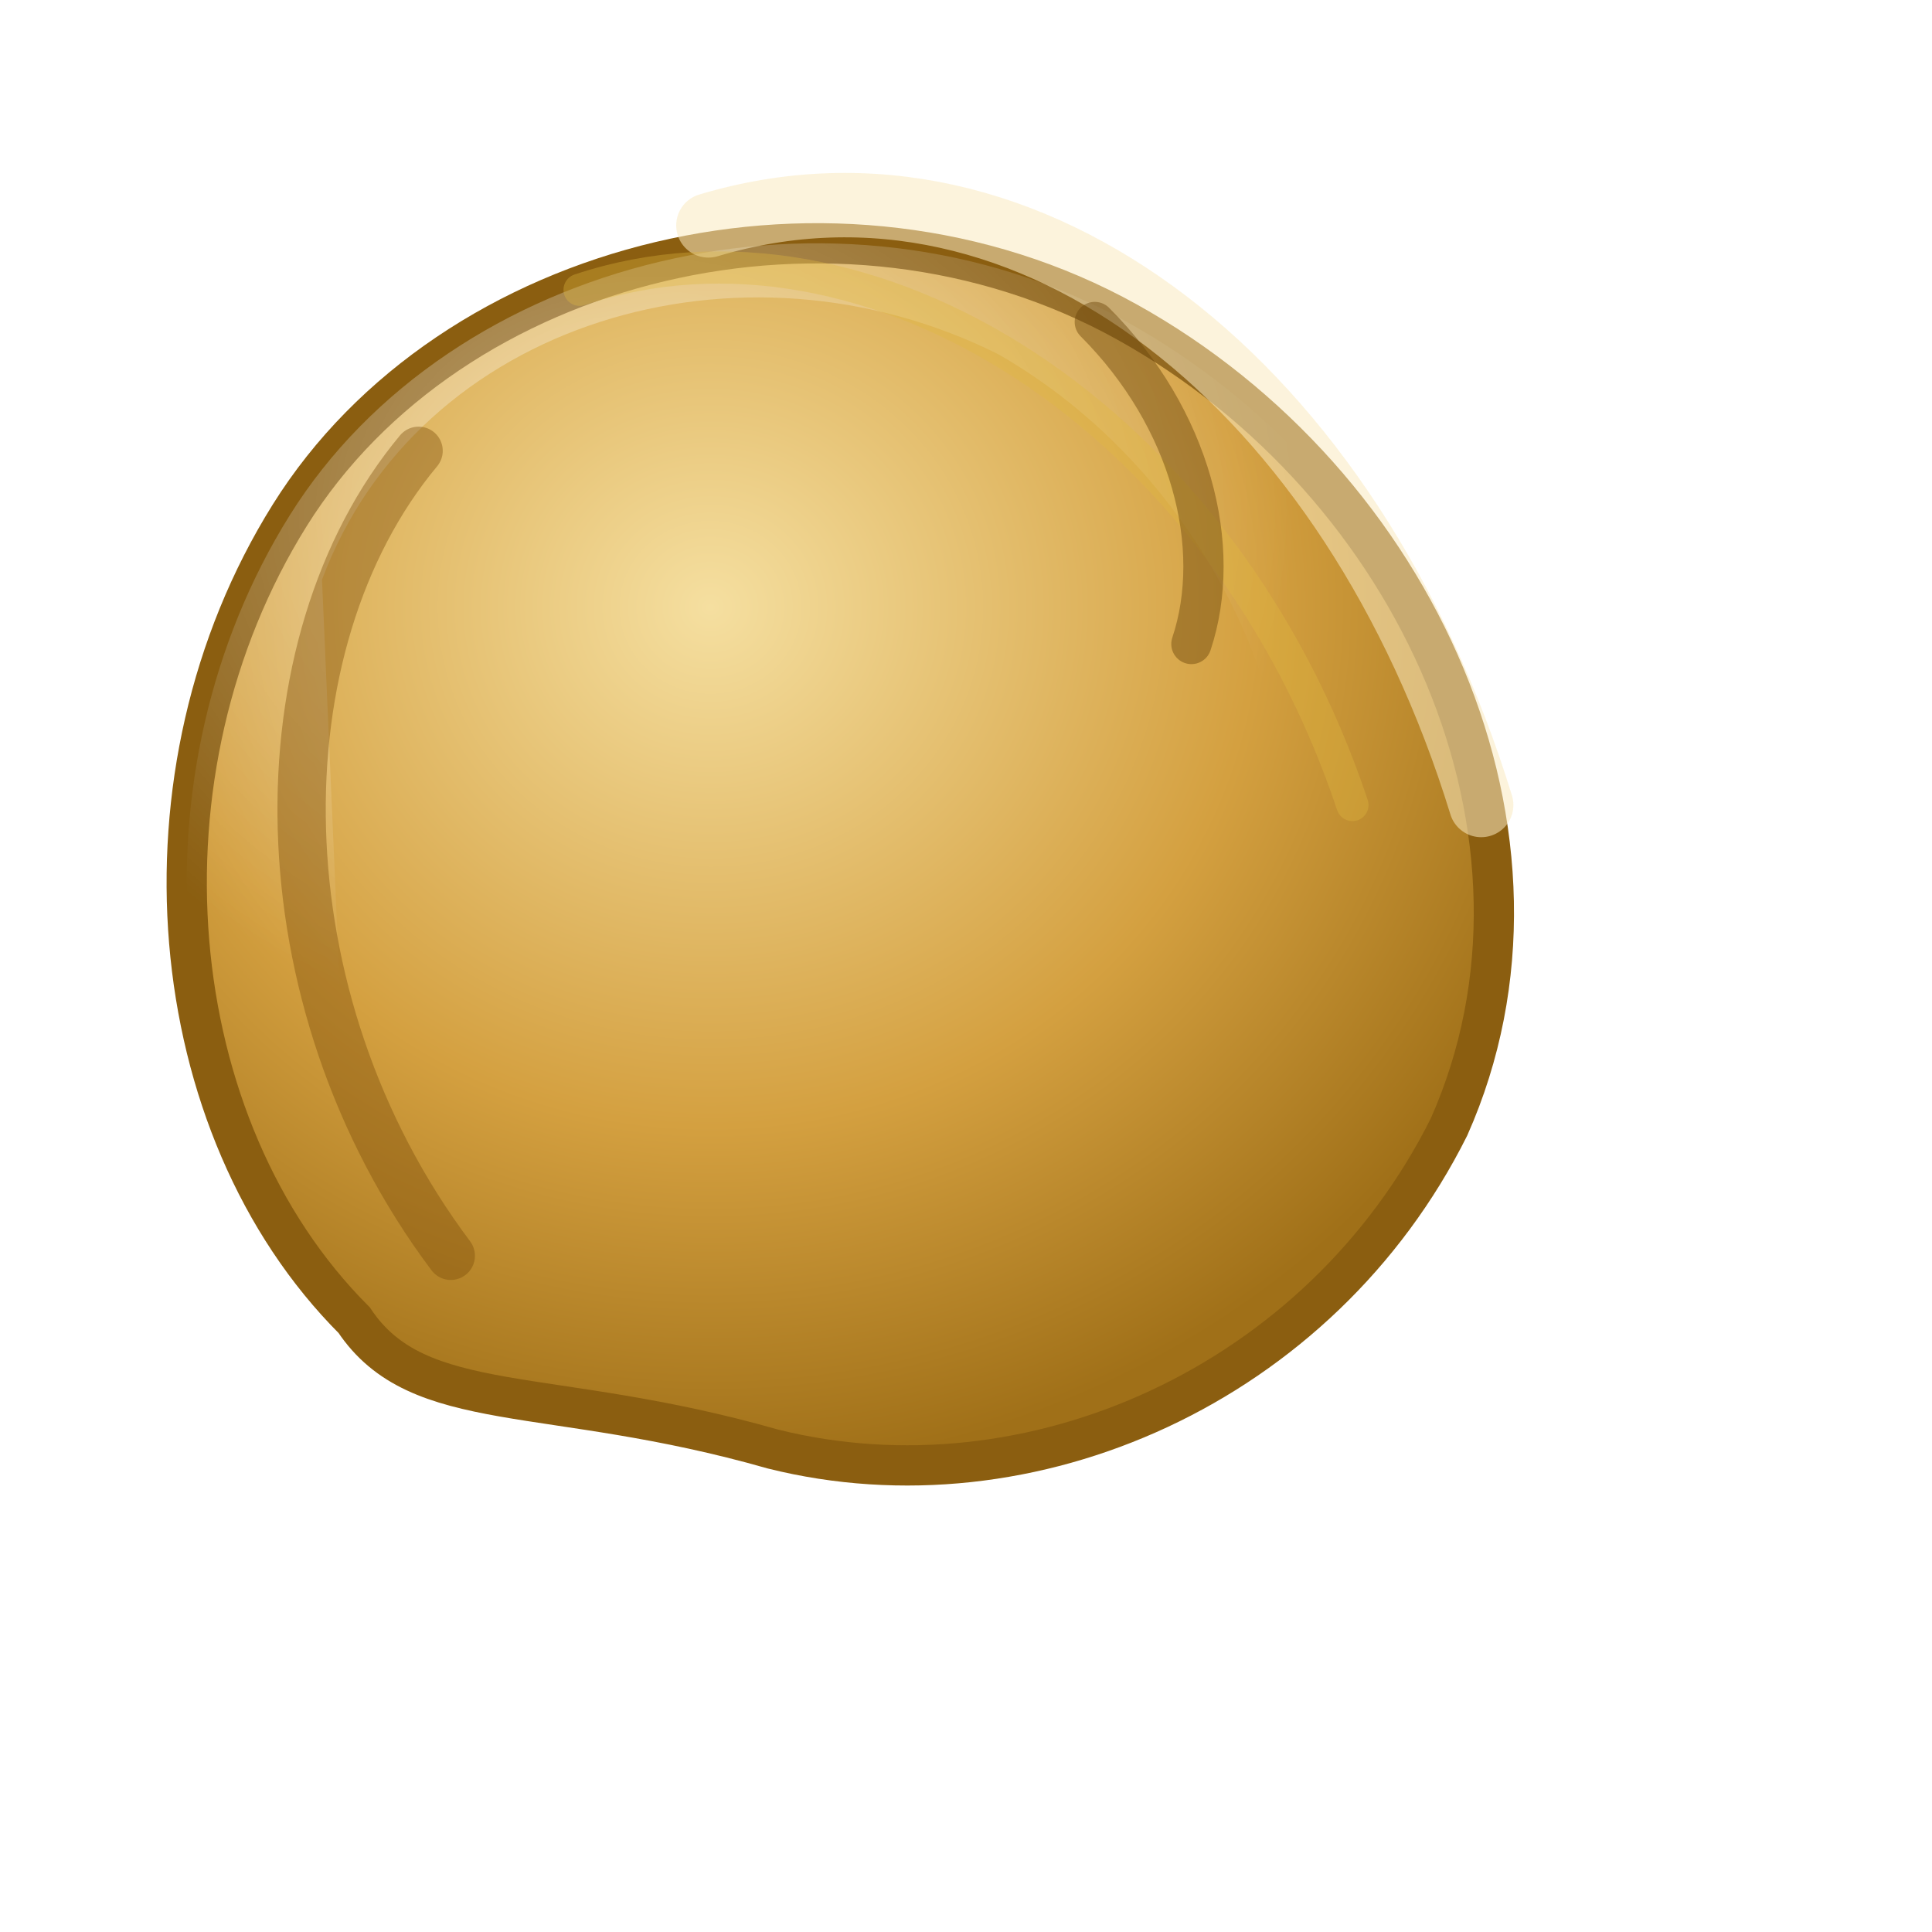
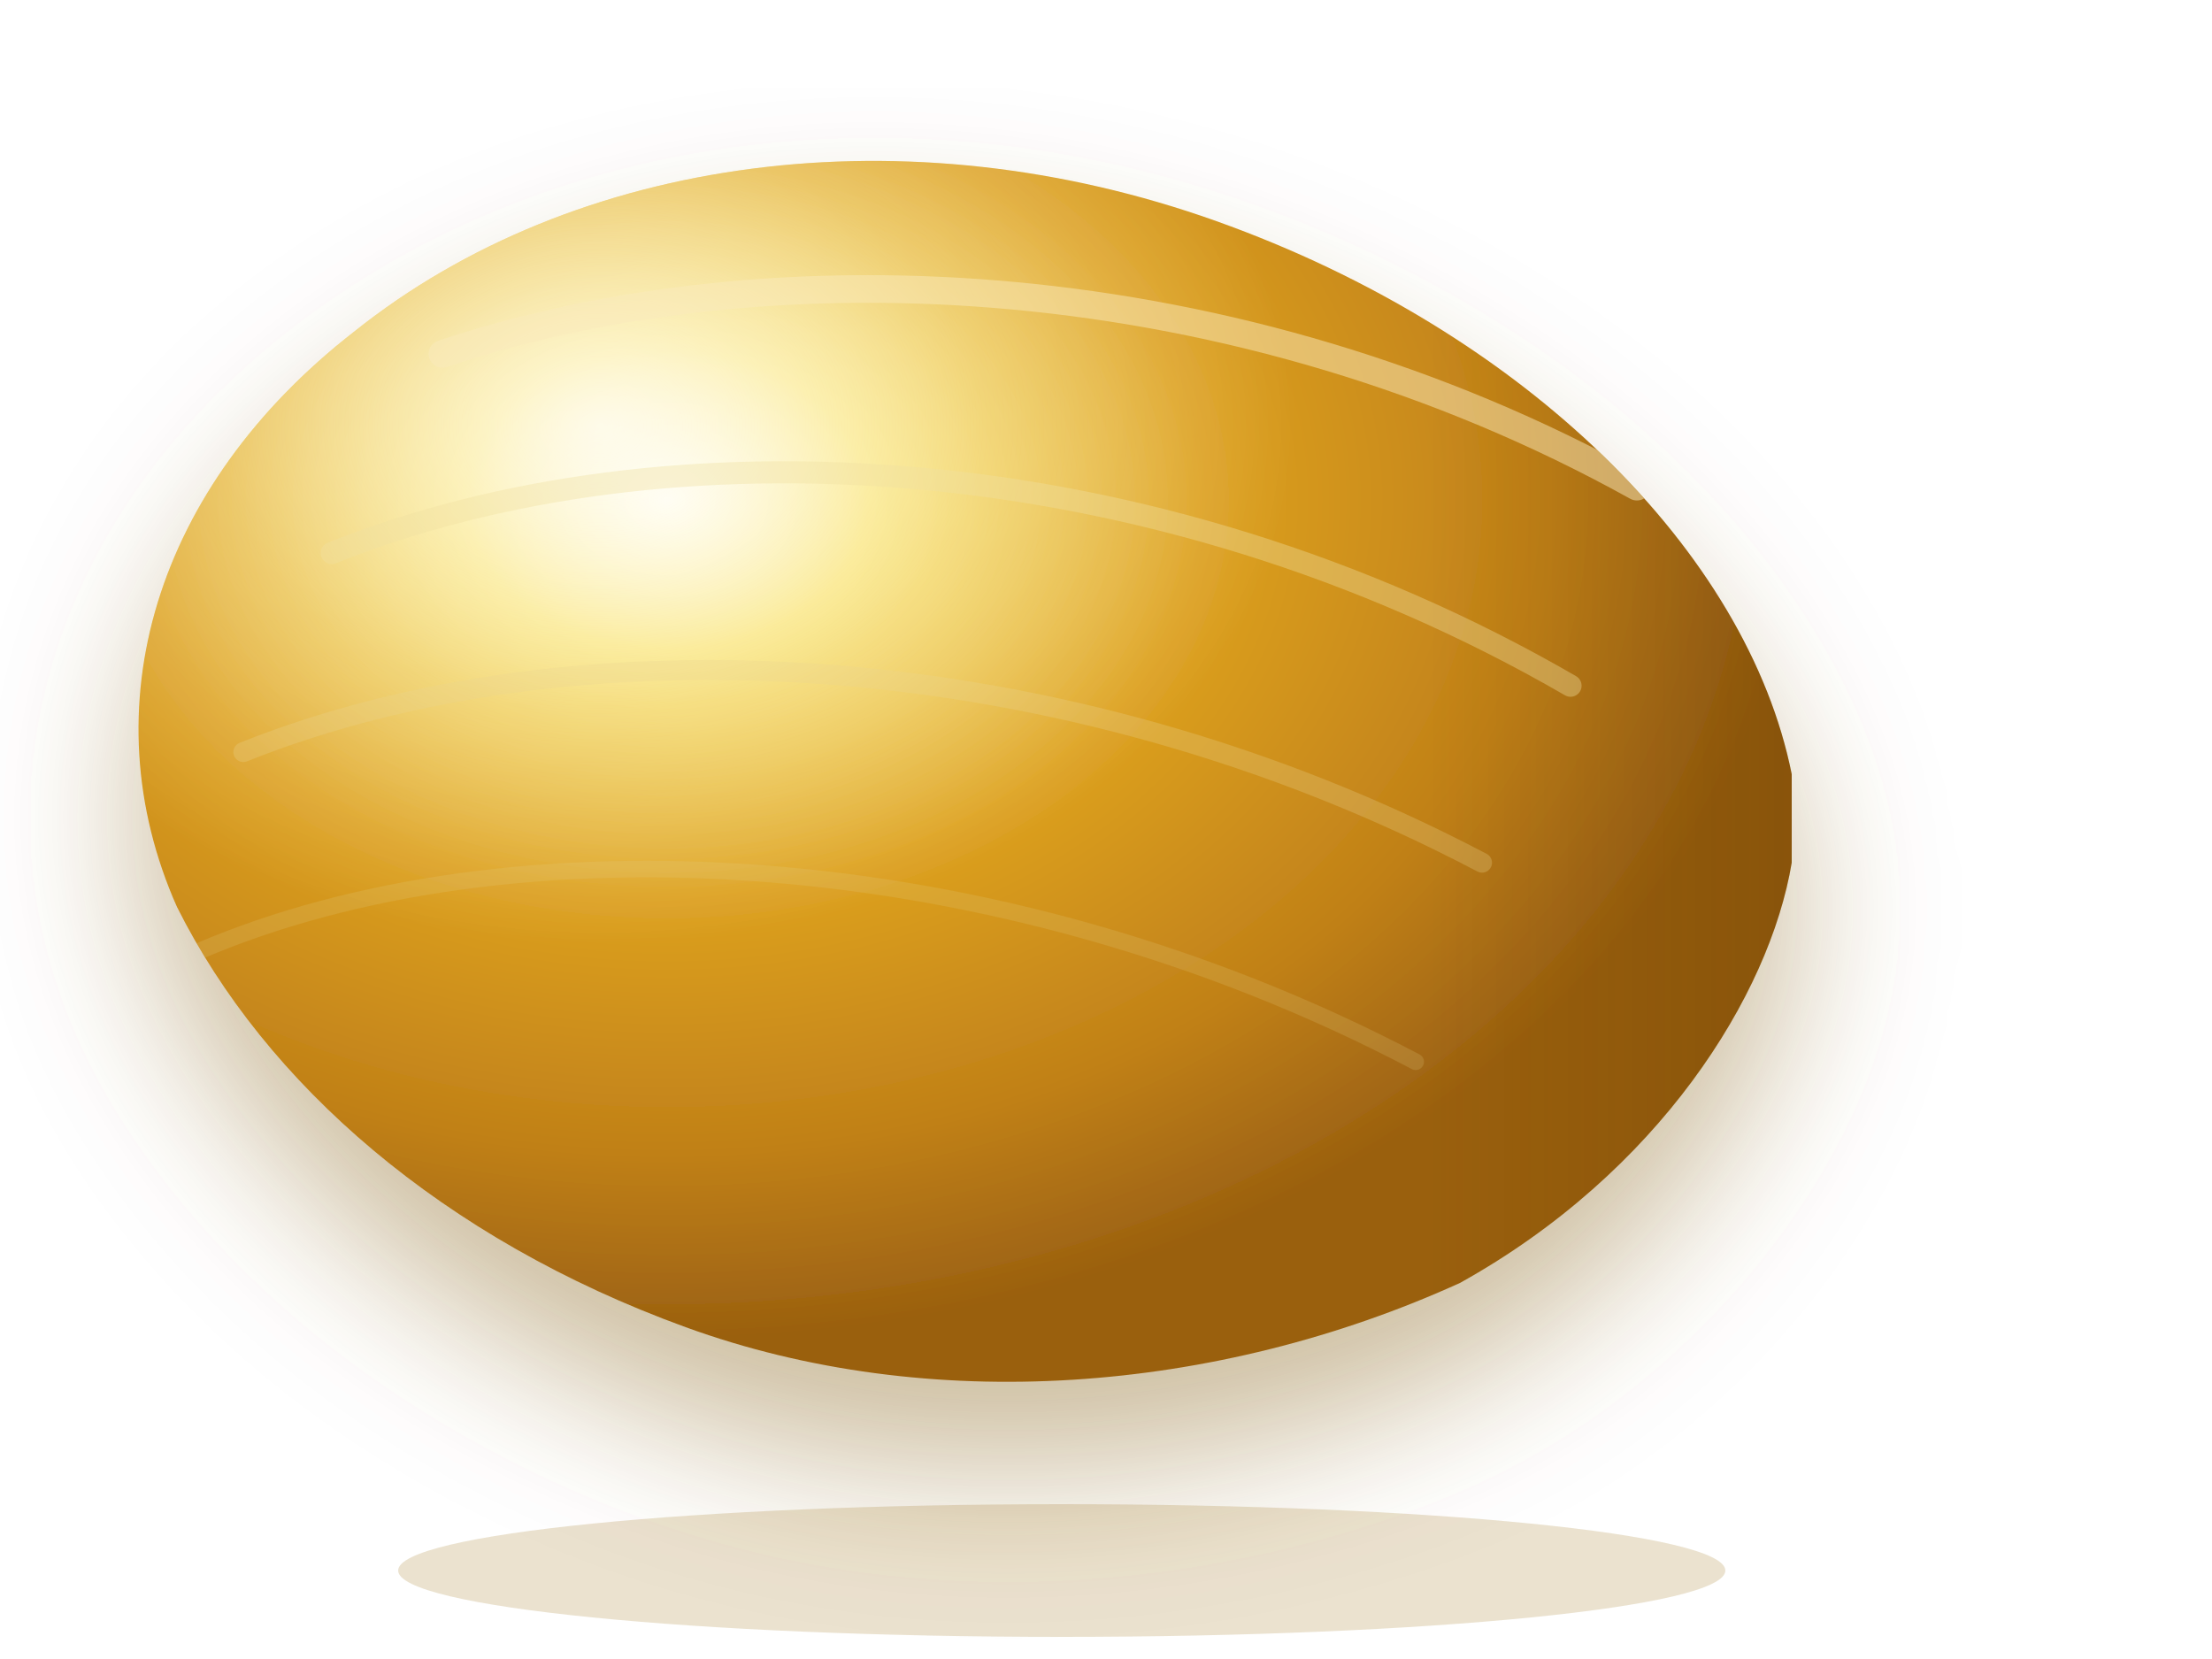
- <svg xmlns="http://www.w3.org/2000/svg" viewBox="0 0 120 120">
+ <svg xmlns="http://www.w3.org/2000/svg" viewBox="0 0 200 150">
  <defs>
-     <radialGradient id="cashewBody" cx="40%" cy="30%" r="70%">
-       <stop offset="0%" stop-color="#F5DFA0" />
-       <stop offset="60%" stop-color="#D4A040" />
-       <stop offset="100%" stop-color="#A07018" />
+     <radialGradient id="cg1" cx="32%" cy="28%" r="68%">
+       <stop offset="0%" stop-color="#FFFBE8" />
+       <stop offset="18%" stop-color="#F8E068" />
+       <stop offset="48%" stop-color="#DCA020" />
+       <stop offset="78%" stop-color="#C08018" />
+       <stop offset="100%" stop-color="#9A6010" />
    </radialGradient>
-     <radialGradient id="cashewShine" cx="35%" cy="25%" r="50%">
-       <stop offset="0%" stop-color="#FFFFFF" stop-opacity="0.45" />
+     <radialGradient id="cg2" cx="28%" cy="22%" r="42%">
+       <stop offset="0%" stop-color="#FFFFFF" stop-opacity="0.78" />
+       <stop offset="55%" stop-color="#FFFEF0" stop-opacity="0.28" />
      <stop offset="100%" stop-color="#FFFFFF" stop-opacity="0" />
    </radialGradient>
+     <linearGradient id="cg3" x1="0%" y1="0%" x2="100%" y2="0%">
+       <stop offset="0%" stop-color="#3C1E00" stop-opacity="0" />
+       <stop offset="78%" stop-color="#3C1E00" stop-opacity="0" />
+       <stop offset="100%" stop-color="#3C1E00" stop-opacity="0.18" />
+     </linearGradient>
+     <filter id="cds" x="-20%" y="-15%" width="140%" height="155%">
+       <feDropShadow dx="0" dy="8" stdDeviation="7" flood-color="#7A5008" flood-opacity="0.38" />
+     </filter>
+     <clipPath id="cnc">
+       <path d="M 162,70 C 158,50 138,30 110,20 C 82,10 52,14 32,30 C 14,44 8,64 16,82 C 24,98 40,112 62,120 C 84,128 110,126 132,116 C 150,106 160,90 162,78 C 162,74 162,72 162,70 Z" />
+     </clipPath>
  </defs>
-   <path d="M 22 82            C 10 70, 8 48, 18 32            C 28 16, 52 10, 70 20            C 88 30, 98 52, 90 70            C 82 86, 64 94, 48 90            C 34 86, 26 88, 22 82 Z" fill="url(#cashewBody)" stroke="#8B5E10" stroke-width="2.5" />
-   <path d="M 22 82            C 10 70, 8 48, 18 32            C 28 16, 52 10, 70 20            C 88 30, 98 52, 90 70            L 78 62            C 84 48, 76 30, 62 22            C 46 14, 26 20, 20 36            Z" fill="url(#cashewShine)" />
-   <path d="M 28 78 C 16 62, 16 40, 26 28" fill="none" stroke="#7A4C08" stroke-width="3" stroke-linecap="round" opacity="0.4" />
-   <path d="M 44 14 C 64 8, 84 24, 92 50" fill="none" stroke="#FAEAC0" stroke-width="4" stroke-linecap="round" opacity="0.55" />
-   <path d="M 36 18 C 54 12, 76 26, 84 50" fill="none" stroke="#E0B840" stroke-width="2" stroke-linecap="round" opacity="0.35" />
-   <path d="M 68 20 C 74 26, 76 34, 74 40" fill="none" stroke="#6B4408" stroke-width="2.5" stroke-linecap="round" opacity="0.45" />
+   <ellipse cx="96" cy="142" rx="60" ry="6" fill="#9A7010" opacity="0.2" />
+   <path d="M 162,70 C 158,50 138,30 110,20 C 82,10 52,14 32,30 C 14,44 8,64 16,82 C 24,98 40,112 62,120 C 84,128 110,126 132,116 C 150,106 160,90 162,78 C 162,74 162,72 162,70 Z" fill="url(#cg1)" filter="url(#cds)" />
+   <path d="M 162,70 C 158,50 138,30 110,20 C 82,10 52,14 32,30 C 14,44 8,64 16,82 C 24,98 40,112 62,120 C 84,128 110,126 132,116 C 150,106 160,90 162,78 C 162,74 162,72 162,70 Z" fill="url(#cg2)" />
+   <path d="M 162,70 C 158,50 138,30 110,20 C 82,10 52,14 32,30 C 14,44 8,64 16,82 C 24,98 40,112 62,120 C 84,128 110,126 132,116 C 150,106 160,90 162,78 C 162,74 162,72 162,70 Z" fill="url(#cg3)" />
+   <g clip-path="url(#cnc)">
+     <path d="M 40,32 C 70,22 112,24 148,44" fill="none" stroke="#FAEABB" stroke-width="2.5" stroke-linecap="round" opacity="0.5" />
+     <path d="M 30,50 C 60,38 104,40 142,62" fill="none" stroke="#F0E0A0" stroke-width="2" stroke-linecap="round" opacity="0.38" />
+     <path d="M 22,68 C 52,56 96,58 134,78" fill="none" stroke="#E8D490" stroke-width="1.8" stroke-linecap="round" opacity="0.28" />
+     <path d="M 18,86 C 46,74 90,76 128,96" fill="none" stroke="#E0CC80" stroke-width="1.5" stroke-linecap="round" opacity="0.2" />
+   </g>
</svg>
